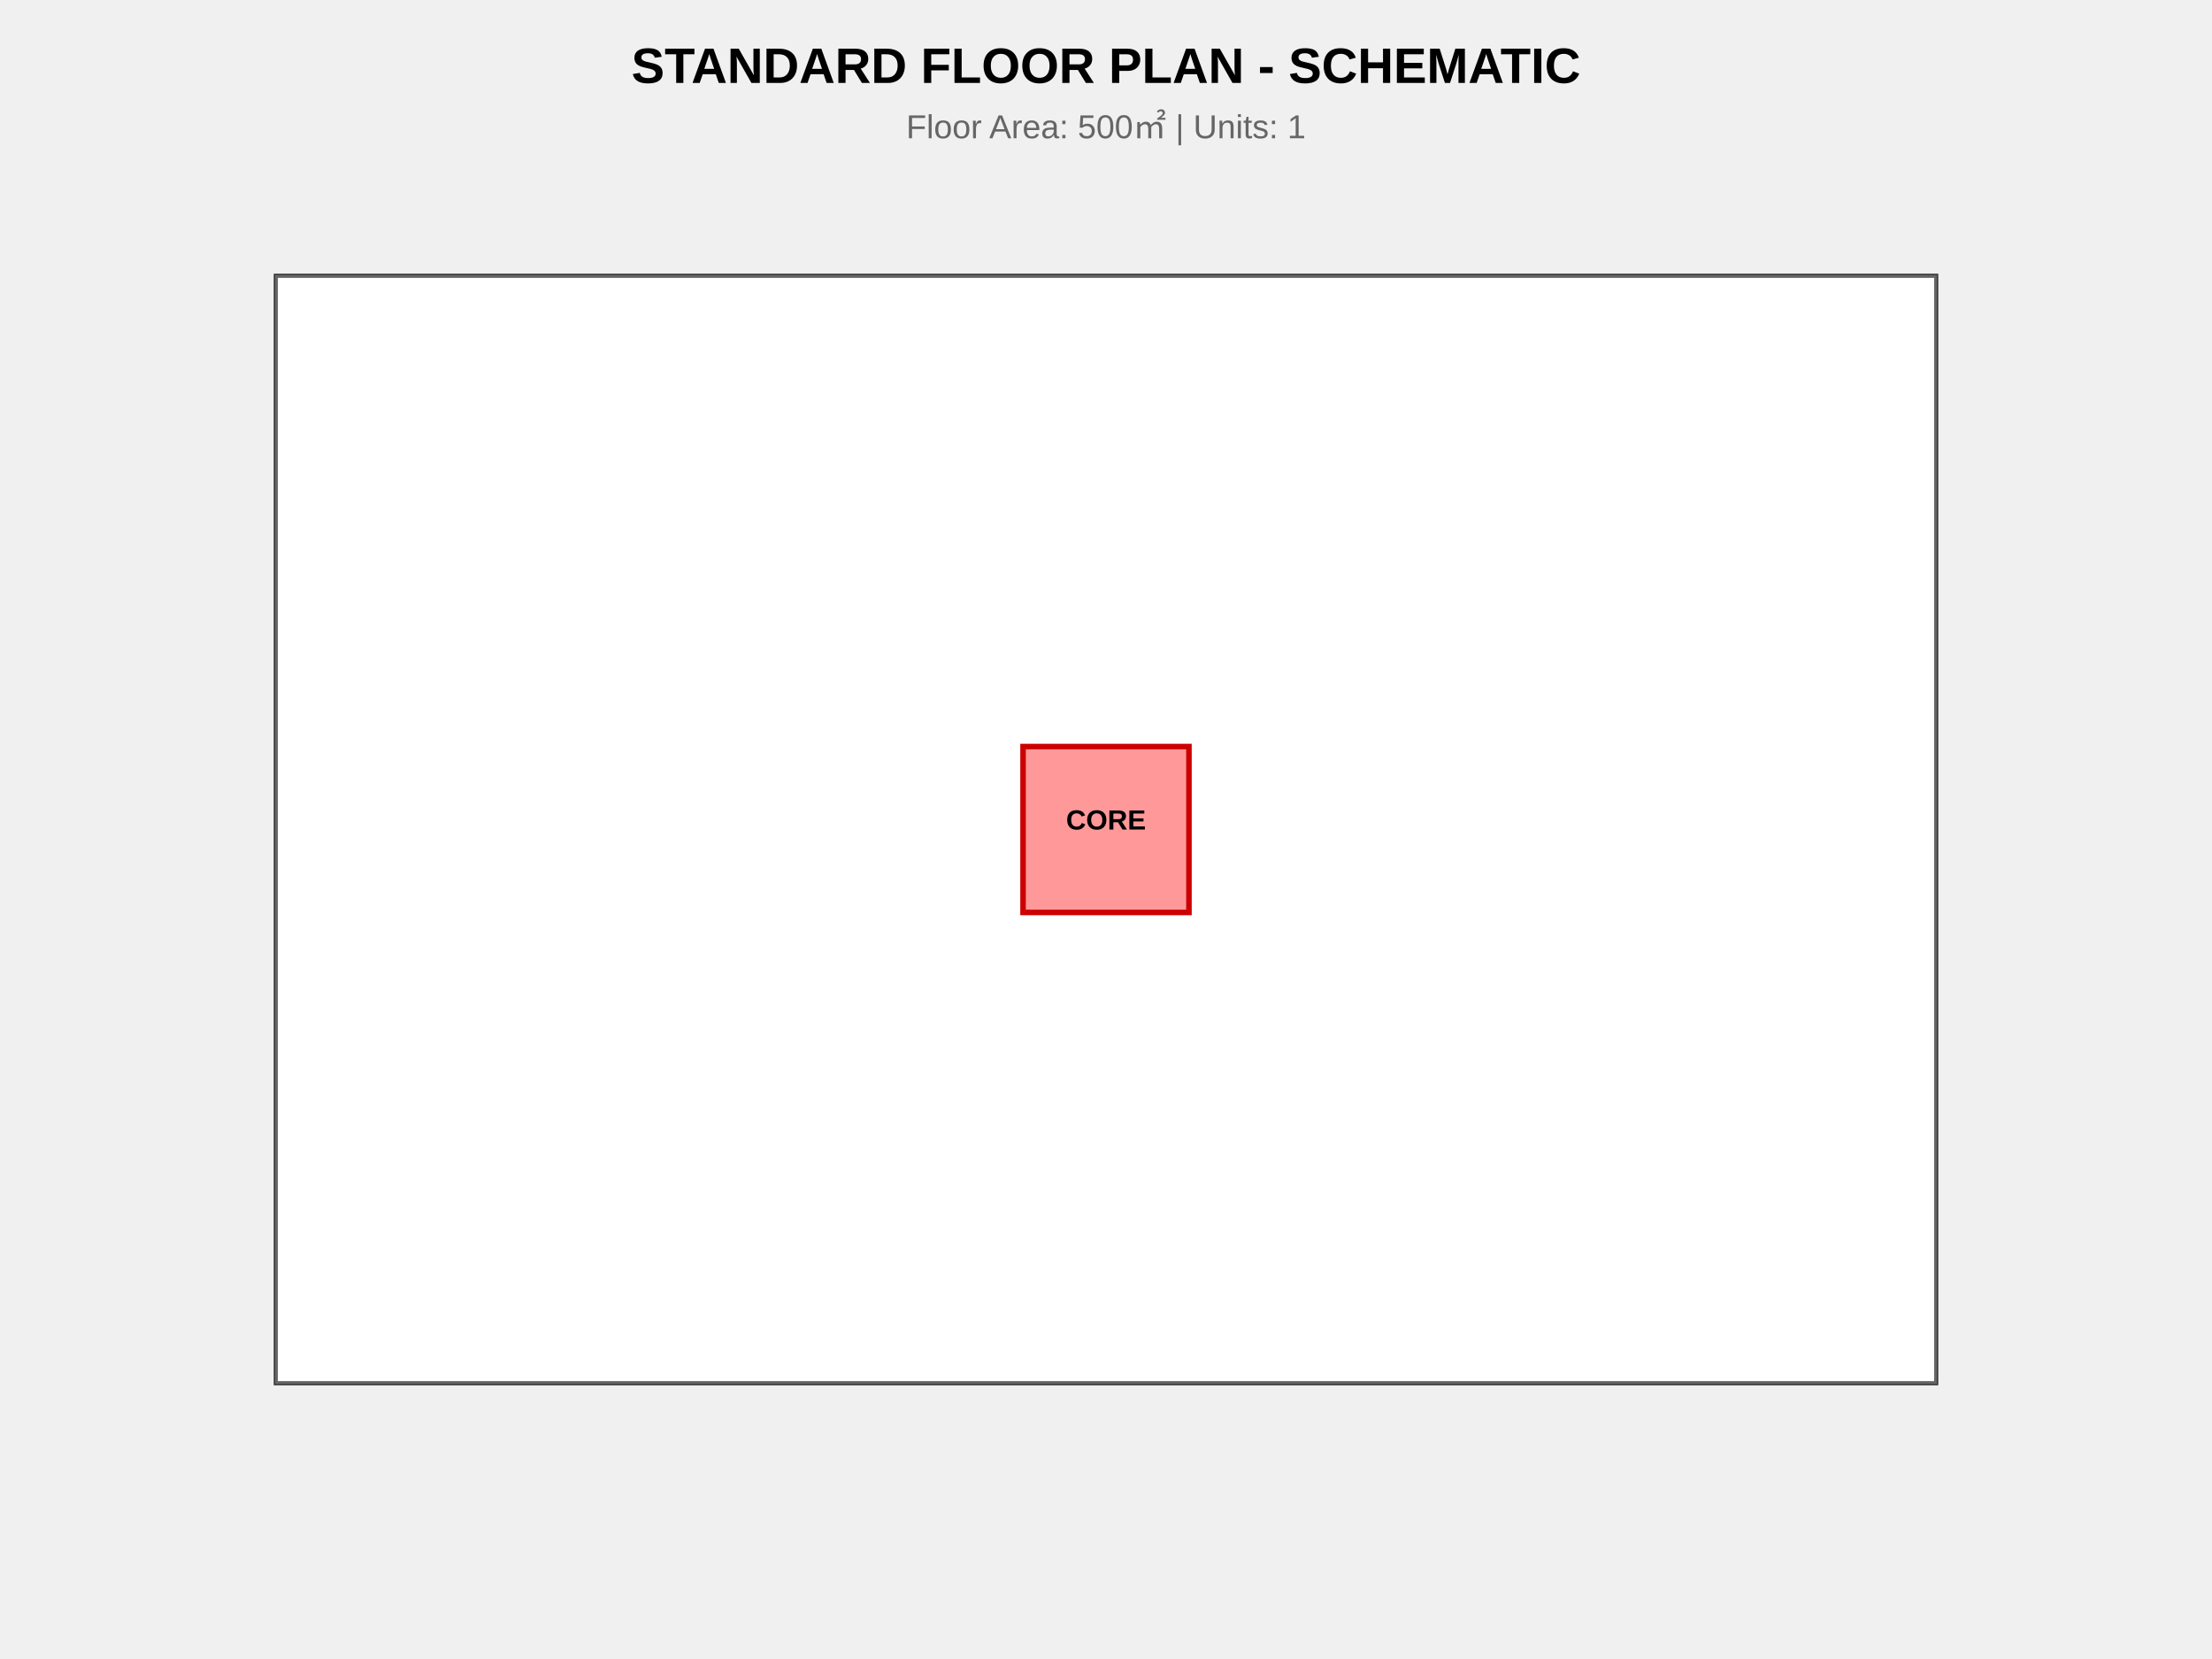
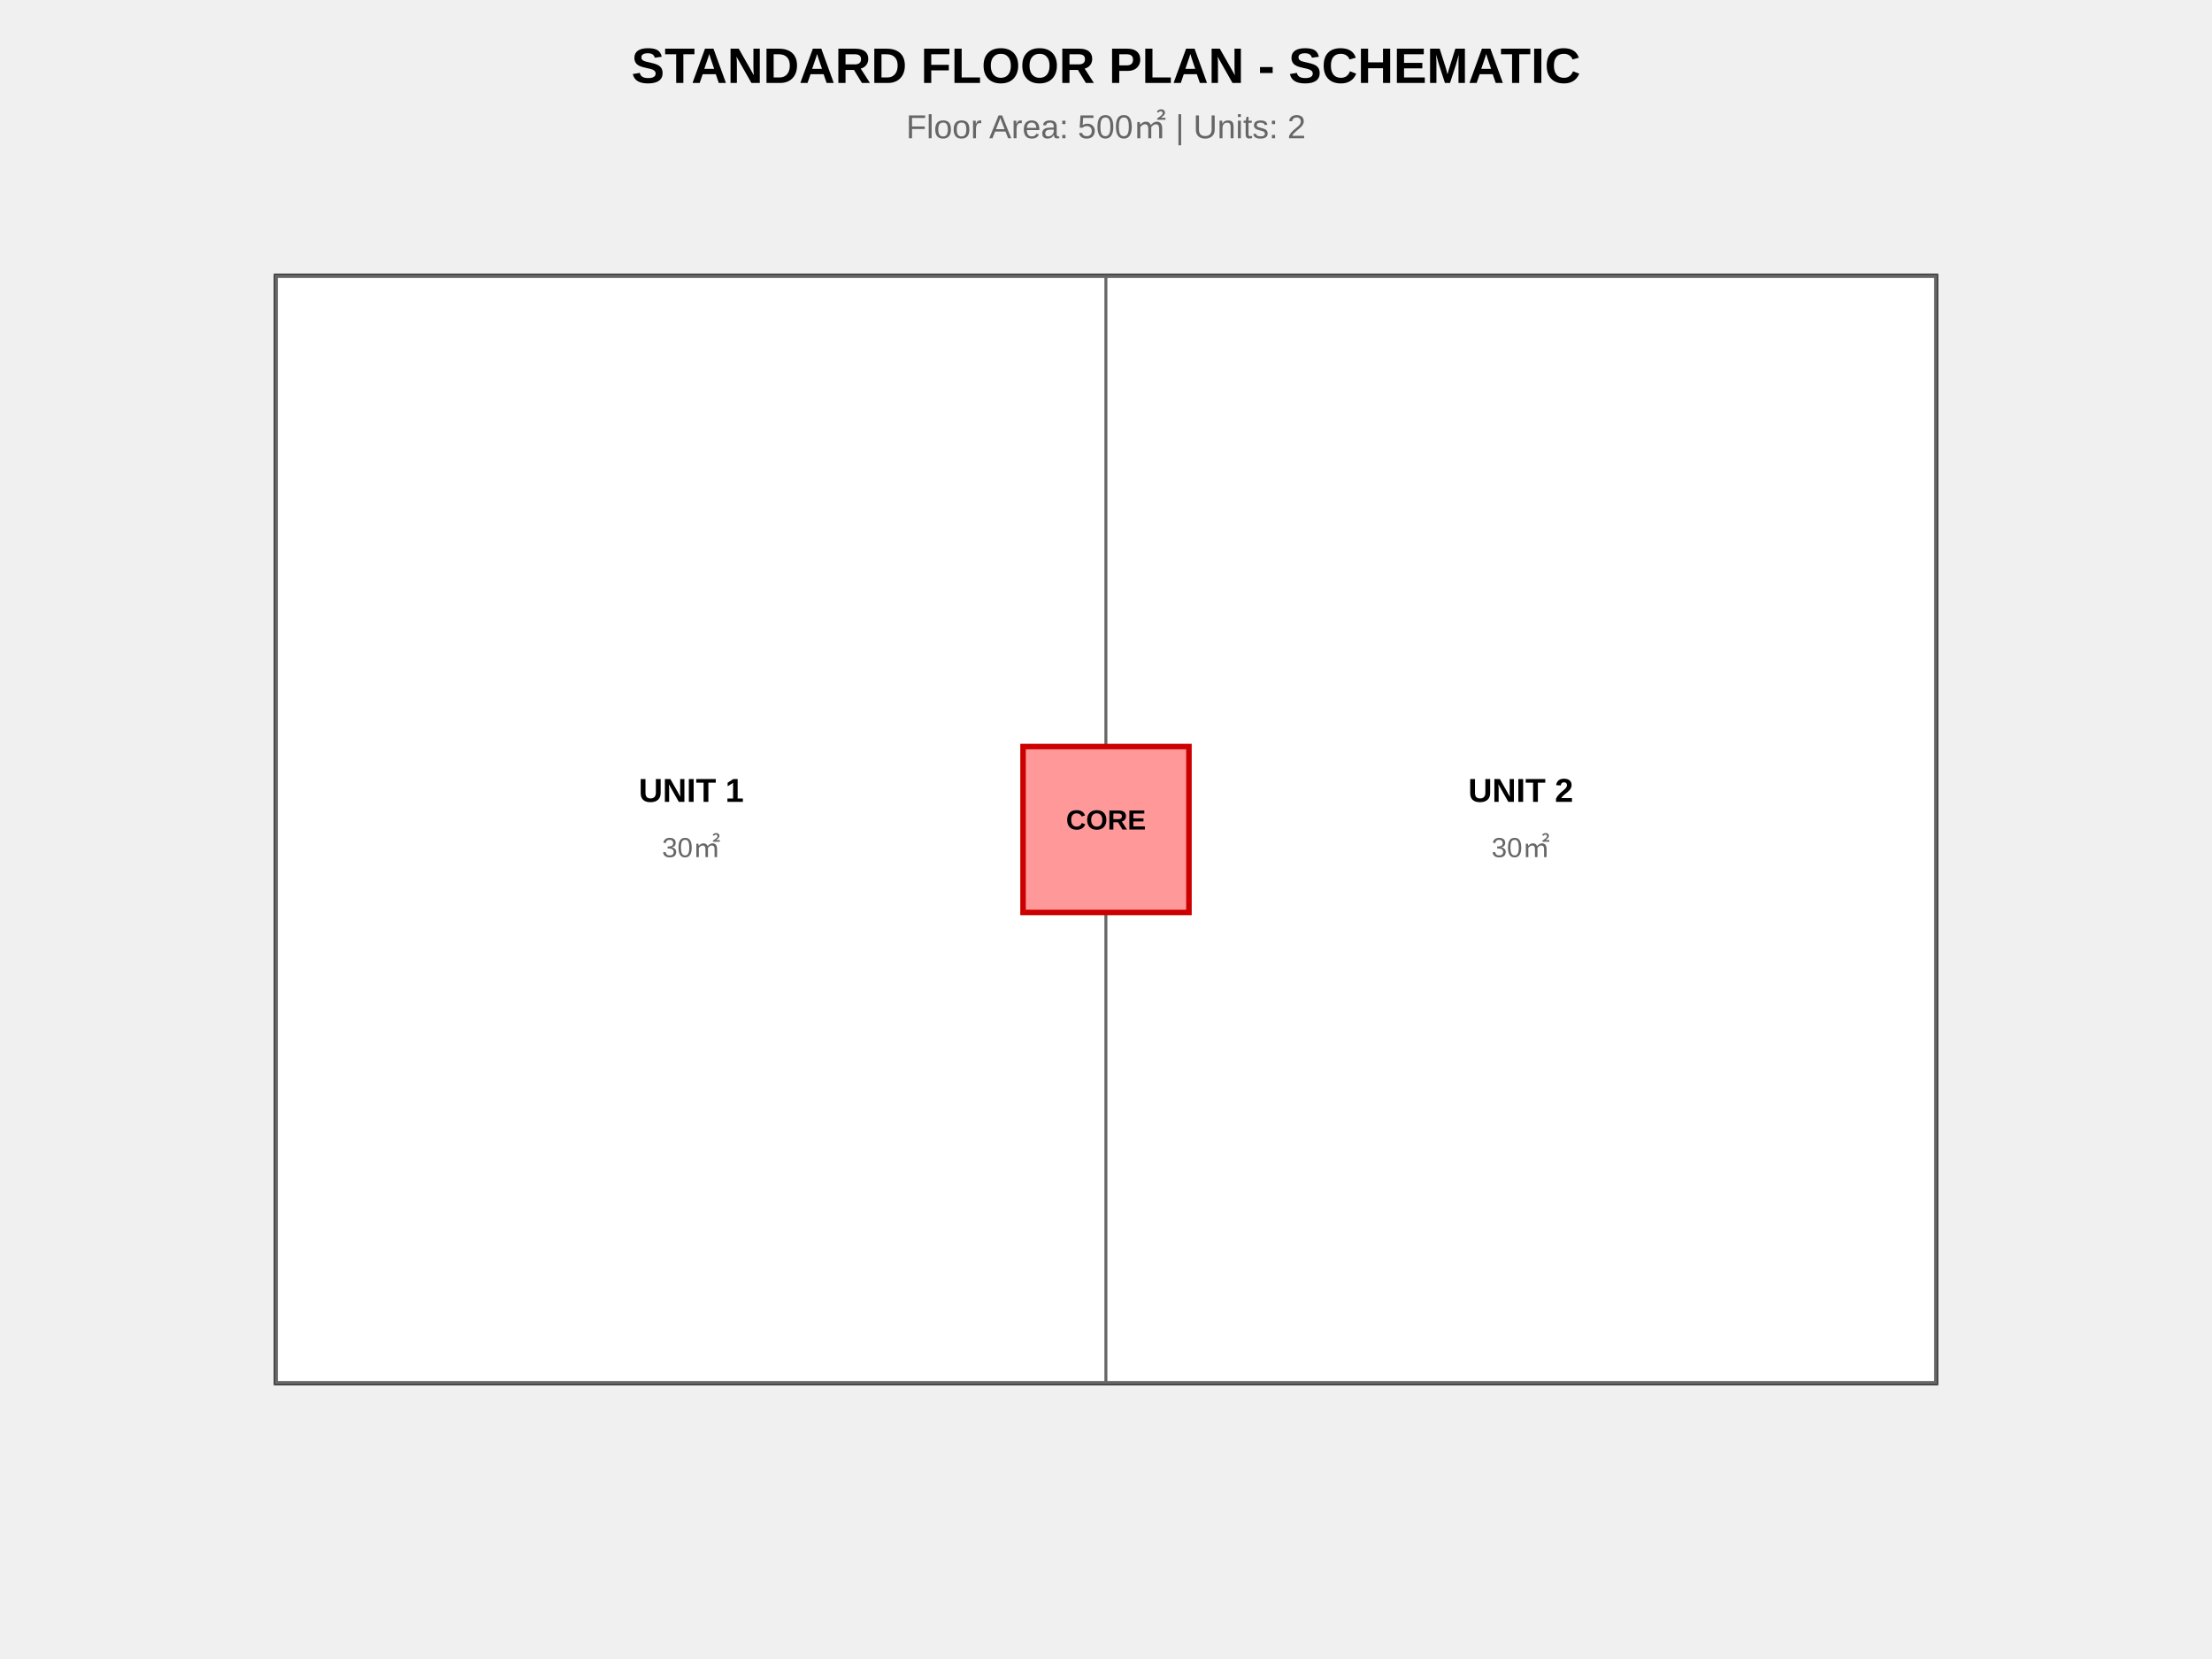
<svg xmlns="http://www.w3.org/2000/svg" width="800" height="600" viewBox="0 0 800 600">
  <defs>
    <style>
            text { font-family: Arial, sans-serif; }
            .title { font-size: 16px; font-weight: bold; }
            .label { font-size: 12px; }
            .small { font-size: 10px; fill: #666; }
        </style>
  </defs>
  <text x="400" y="30" font-size="18" font-family="Arial" fill="black" text-anchor="middle" font-weight="bold">STANDARD FLOOR PLAN - SCHEMATIC</text>
-   <text x="400" y="50" font-size="12" font-family="Arial" fill="#666" text-anchor="middle" font-weight="normal">Floor Area: 500㎡ | Units: 1</text>
+   <text x="400" y="50" font-size="12" font-family="Arial" fill="#666" text-anchor="middle" font-weight="normal">Floor Area: 500㎡ | Units: 2</text>
  <rect x="100" y="100" width="600" height="400" fill="#f0f0f0" stroke="#333" stroke-width="2" opacity="1.0" />
-   <rect x="100.0" y="100.0" width="600.0" height="400.0" fill="white" stroke="#666" stroke-width="1" opacity="1.0" />
-   <text x="400.0" y="290.0" font-size="12" font-family="Arial" fill="black" text-anchor="middle" font-weight="bold">UNIT 1</text>
-   <text x="400.0" y="310.0" font-size="10" font-family="Arial" fill="#666" text-anchor="middle" font-weight="normal">60㎡</text>
+   <rect x="100.0" y="100.0" width="300.0" height="400.0" fill="white" stroke="#666" stroke-width="1" opacity="1.0" />
+   <text x="250.0" y="290.0" font-size="12" font-family="Arial" fill="black" text-anchor="middle" font-weight="bold">UNIT 1</text>
+   <text x="250.0" y="310.0" font-size="10" font-family="Arial" fill="#666" text-anchor="middle" font-weight="normal">30㎡</text>
+   <rect x="400.0" y="100.0" width="300.0" height="400.0" fill="white" stroke="#666" stroke-width="1" opacity="1.0" />
+   <text x="550.0" y="290.0" font-size="12" font-family="Arial" fill="black" text-anchor="middle" font-weight="bold">UNIT 2</text>
+   <text x="550.0" y="310.0" font-size="10" font-family="Arial" fill="#666" text-anchor="middle" font-weight="normal">30㎡</text>
  <rect x="370.0" y="270.0" width="60" height="60" fill="#ff9999" stroke="#cc0000" stroke-width="2" opacity="1.0" />
  <text x="400.0" y="300.0" font-size="10" font-family="Arial" fill="black" text-anchor="middle" font-weight="bold">CORE</text>
</svg>
